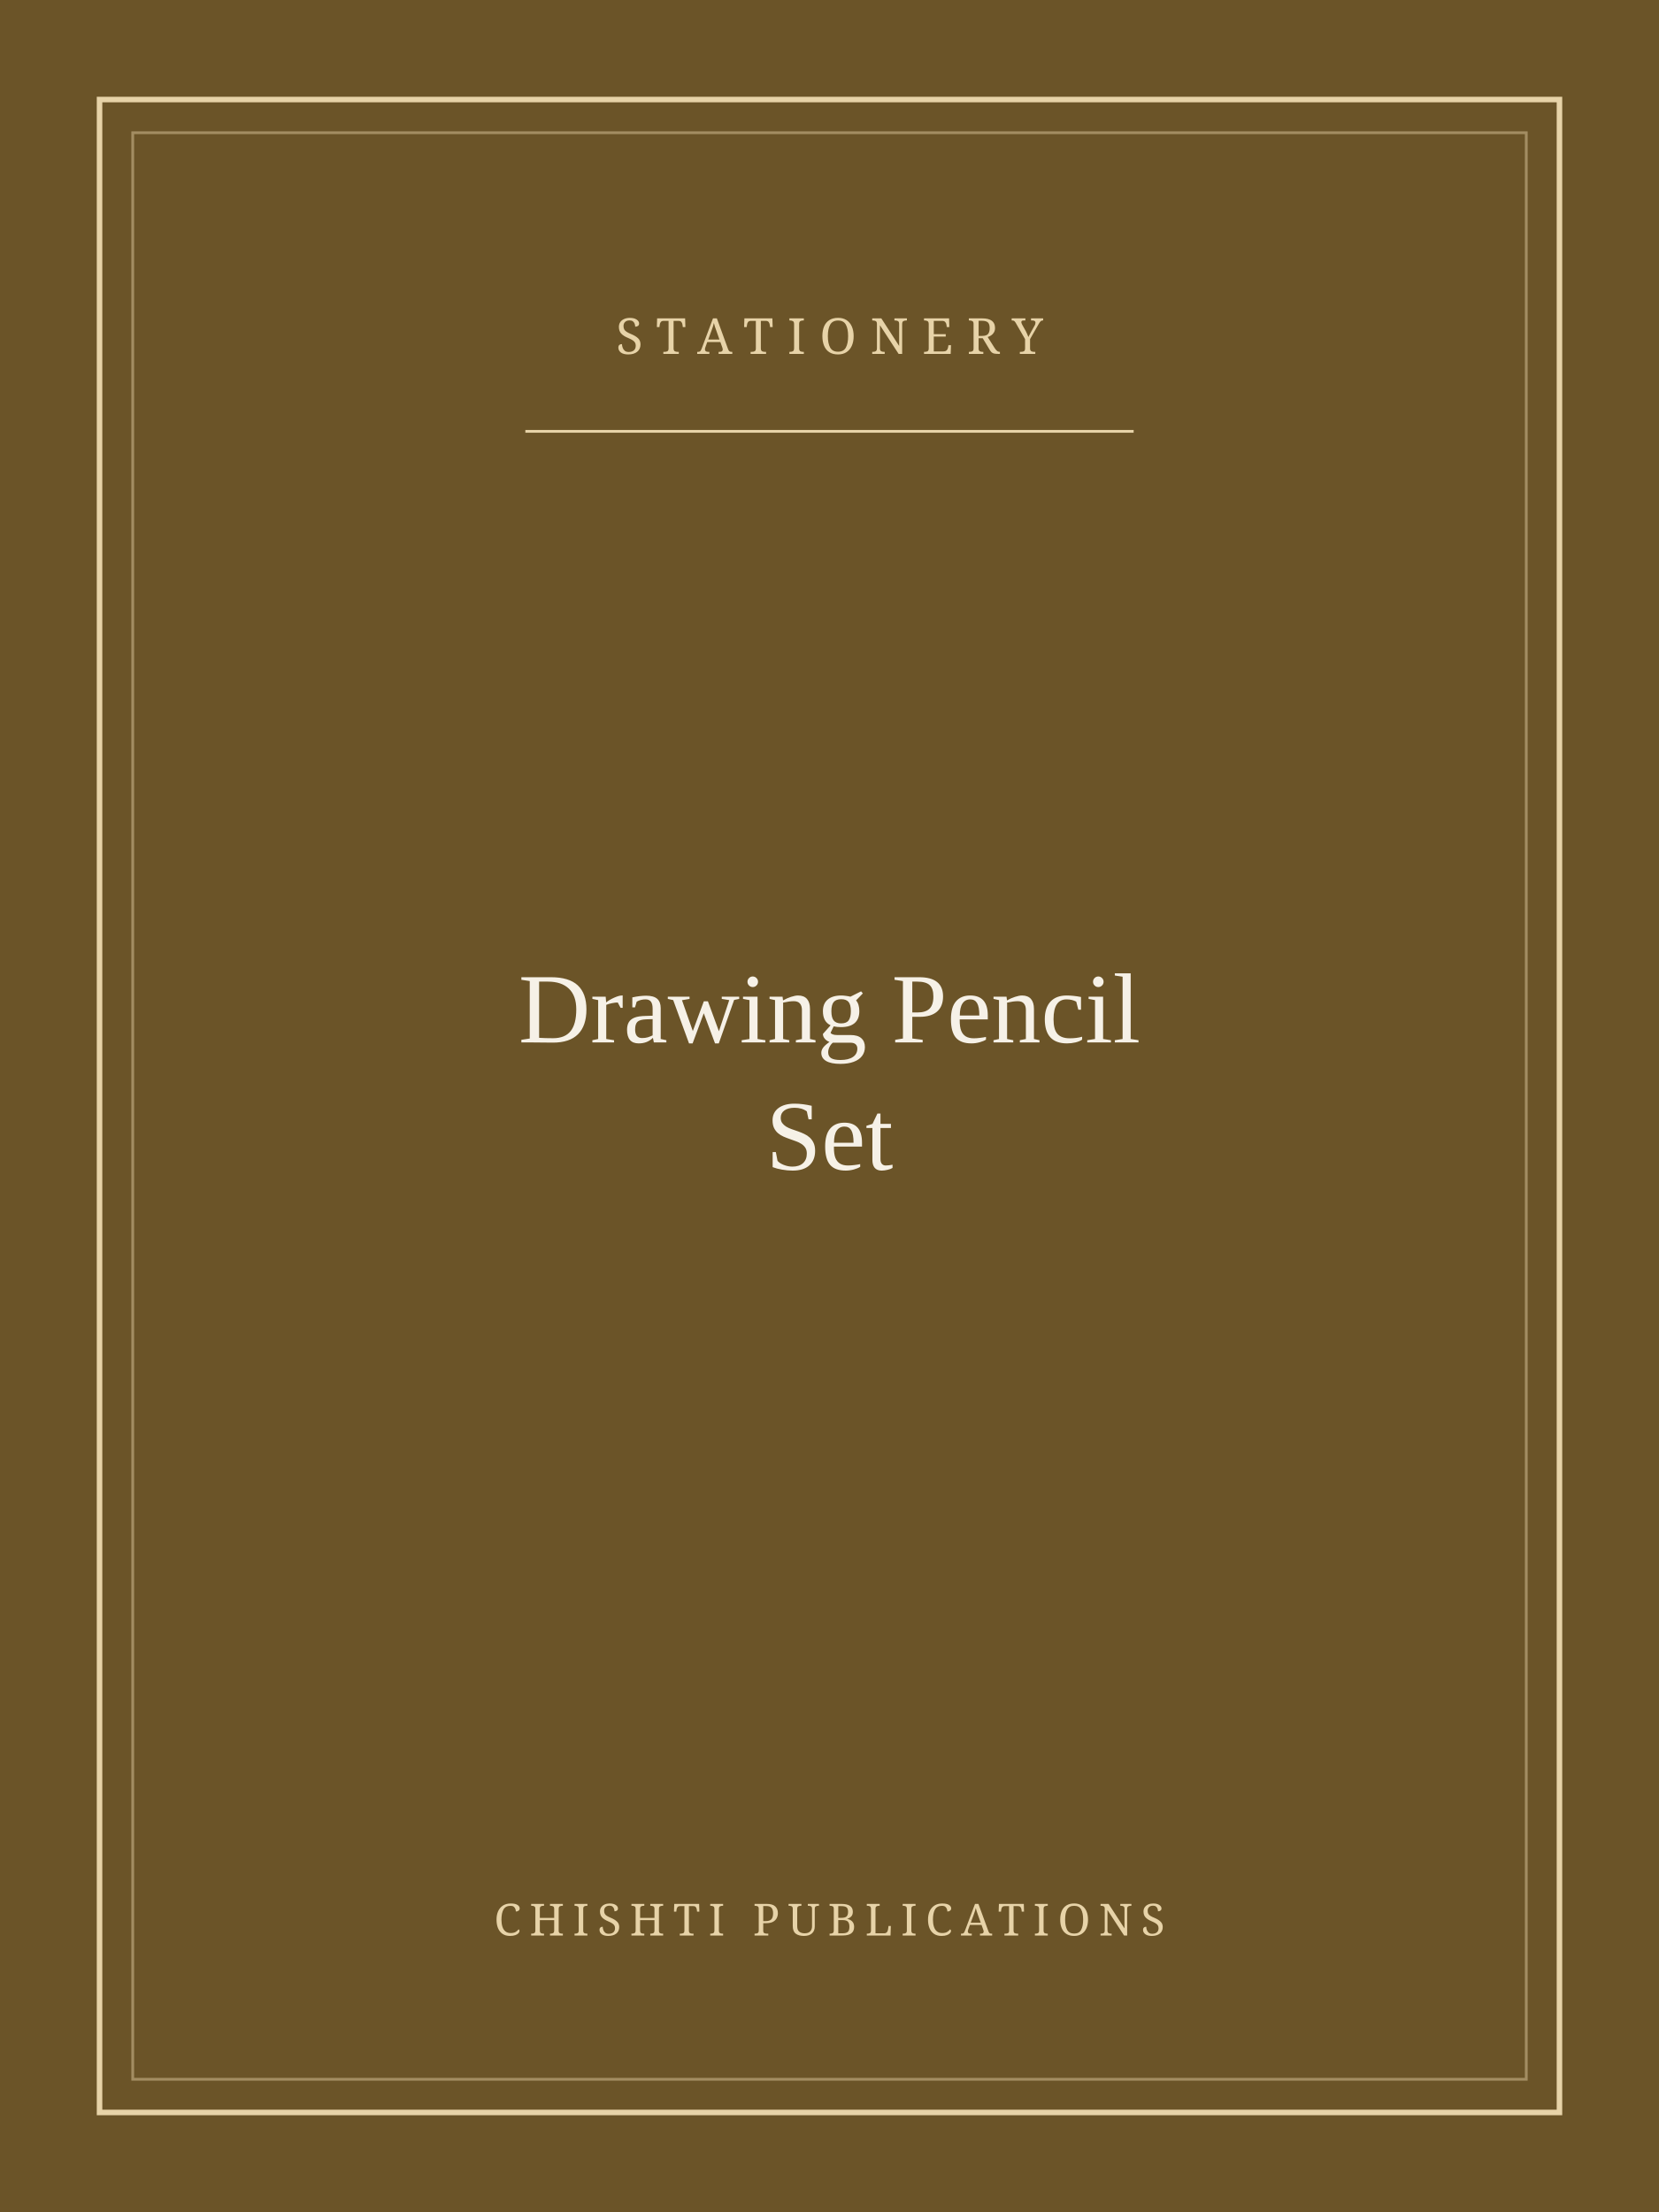
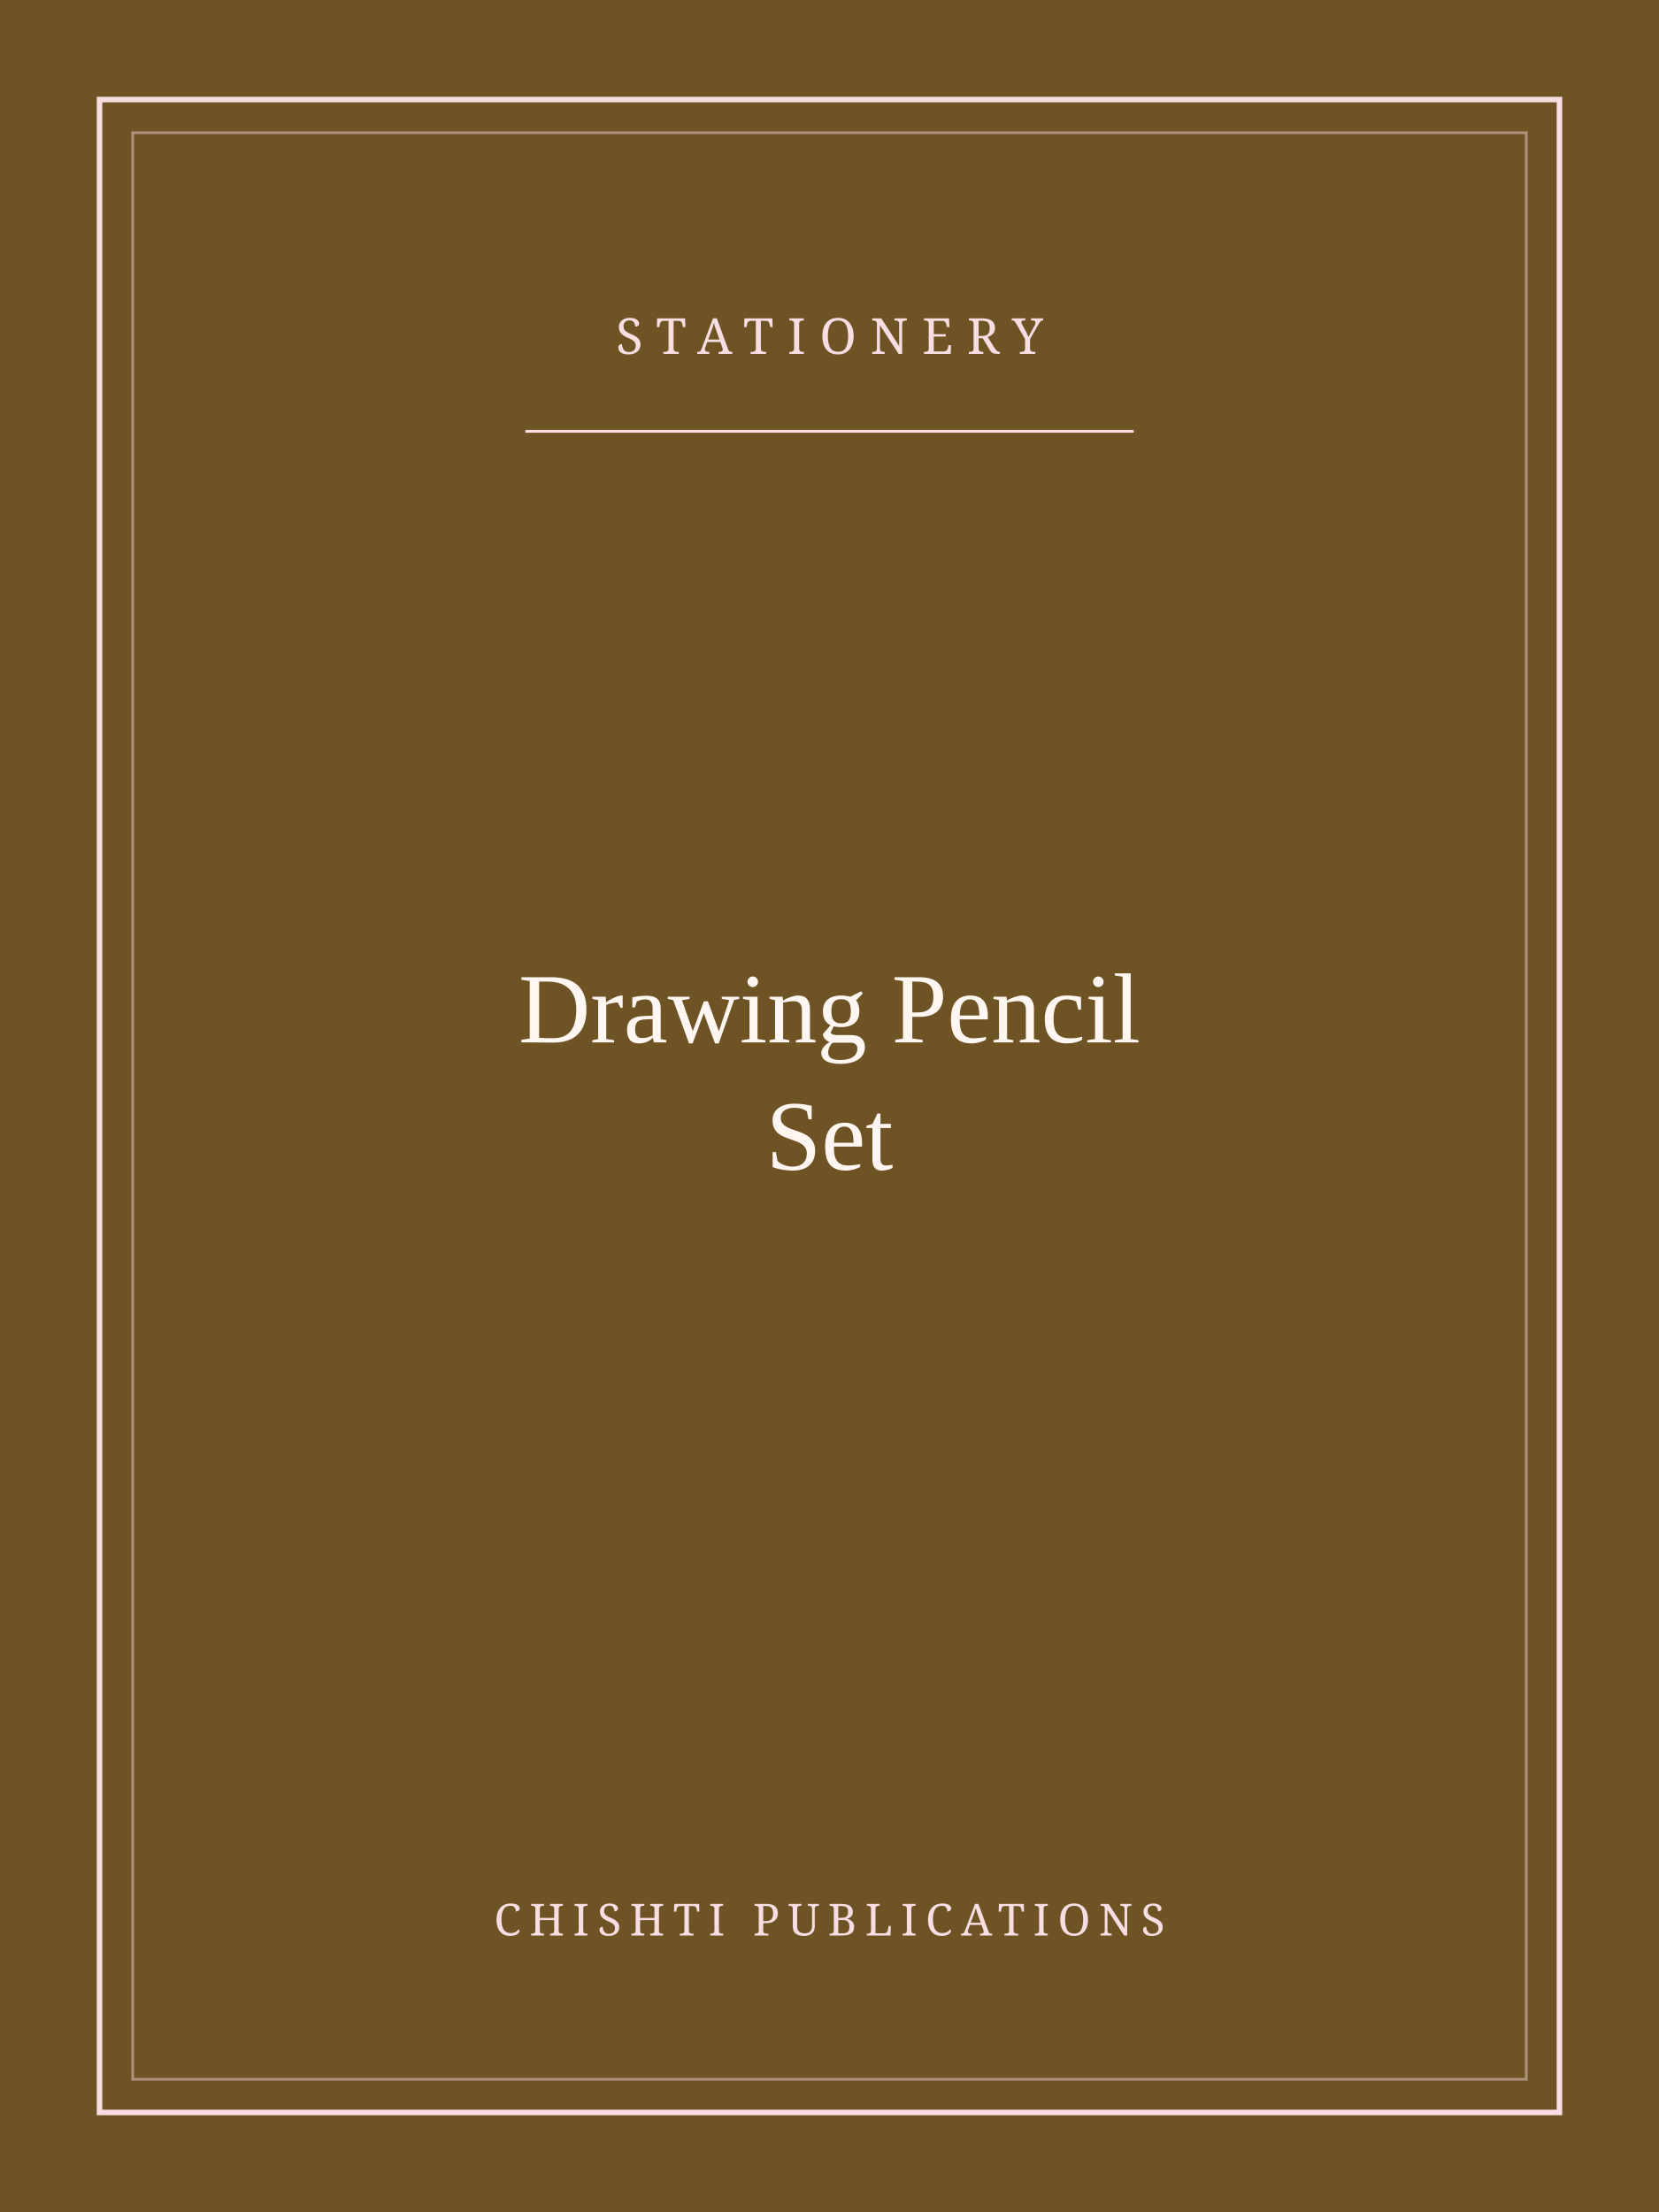
<svg xmlns="http://www.w3.org/2000/svg" viewBox="0 0 600 800" role="img" aria-label="Drawing Pencil Set">
-   <rect width="600" height="800" fill="#6B5428" />
-   <rect x="36" y="36" width="528" height="728" fill="none" stroke="#E7D3A8" stroke-width="2" />
-   <rect x="48" y="48" width="504" height="704" fill="none" stroke="#E7D3A8" stroke-width="1" opacity="0.45" />
-   <text x="300" y="128" text-anchor="middle" fill="#E7D3A8" font-family="Georgia, serif" font-size="18" letter-spacing="5">STATIONERY</text>
-   <line x1="190" y1="156" x2="410" y2="156" stroke="#E7D3A8" stroke-width="1" />
-   <text x="300" y="377" text-anchor="middle" fill="#F6F1E7" font-family="Georgia, 'Times New Roman', serif" font-size="36">Drawing Pencil</text>
-   <text x="300" y="423" text-anchor="middle" fill="#F6F1E7" font-family="Georgia, 'Times New Roman', serif" font-size="36">Set</text>
-   <text x="300" y="700" text-anchor="middle" fill="#E7D3A8" font-family="Georgia, serif" font-size="16" letter-spacing="3">CHISHTI PUBLICATIONS</text>
+   <rect width="600" height="800" fill="#6E5324" />
+   <rect x="36" y="36" width="528" height="728" fill="none" stroke="#F8DDE2" stroke-width="2" />
+   <rect x="48" y="48" width="504" height="704" fill="none" stroke="#F8DDE2" stroke-width="1" opacity="0.45" />
+   <text x="300" y="128" text-anchor="middle" fill="#F8DDE2" font-family="Georgia, serif" font-size="18" letter-spacing="5">STATIONERY</text>
+   <line x1="190" y1="156" x2="410" y2="156" stroke="#F8DDE2" stroke-width="1" />
+   <text x="300" y="377" text-anchor="middle" fill="#FFF6F2" font-family="Georgia, 'Times New Roman', serif" font-size="36">Drawing Pencil</text>
+   <text x="300" y="423" text-anchor="middle" fill="#FFF6F2" font-family="Georgia, 'Times New Roman', serif" font-size="36">Set</text>
+   <text x="300" y="700" text-anchor="middle" fill="#F8DDE2" font-family="Georgia, serif" font-size="16" letter-spacing="3">CHISHTI PUBLICATIONS</text>
</svg>
